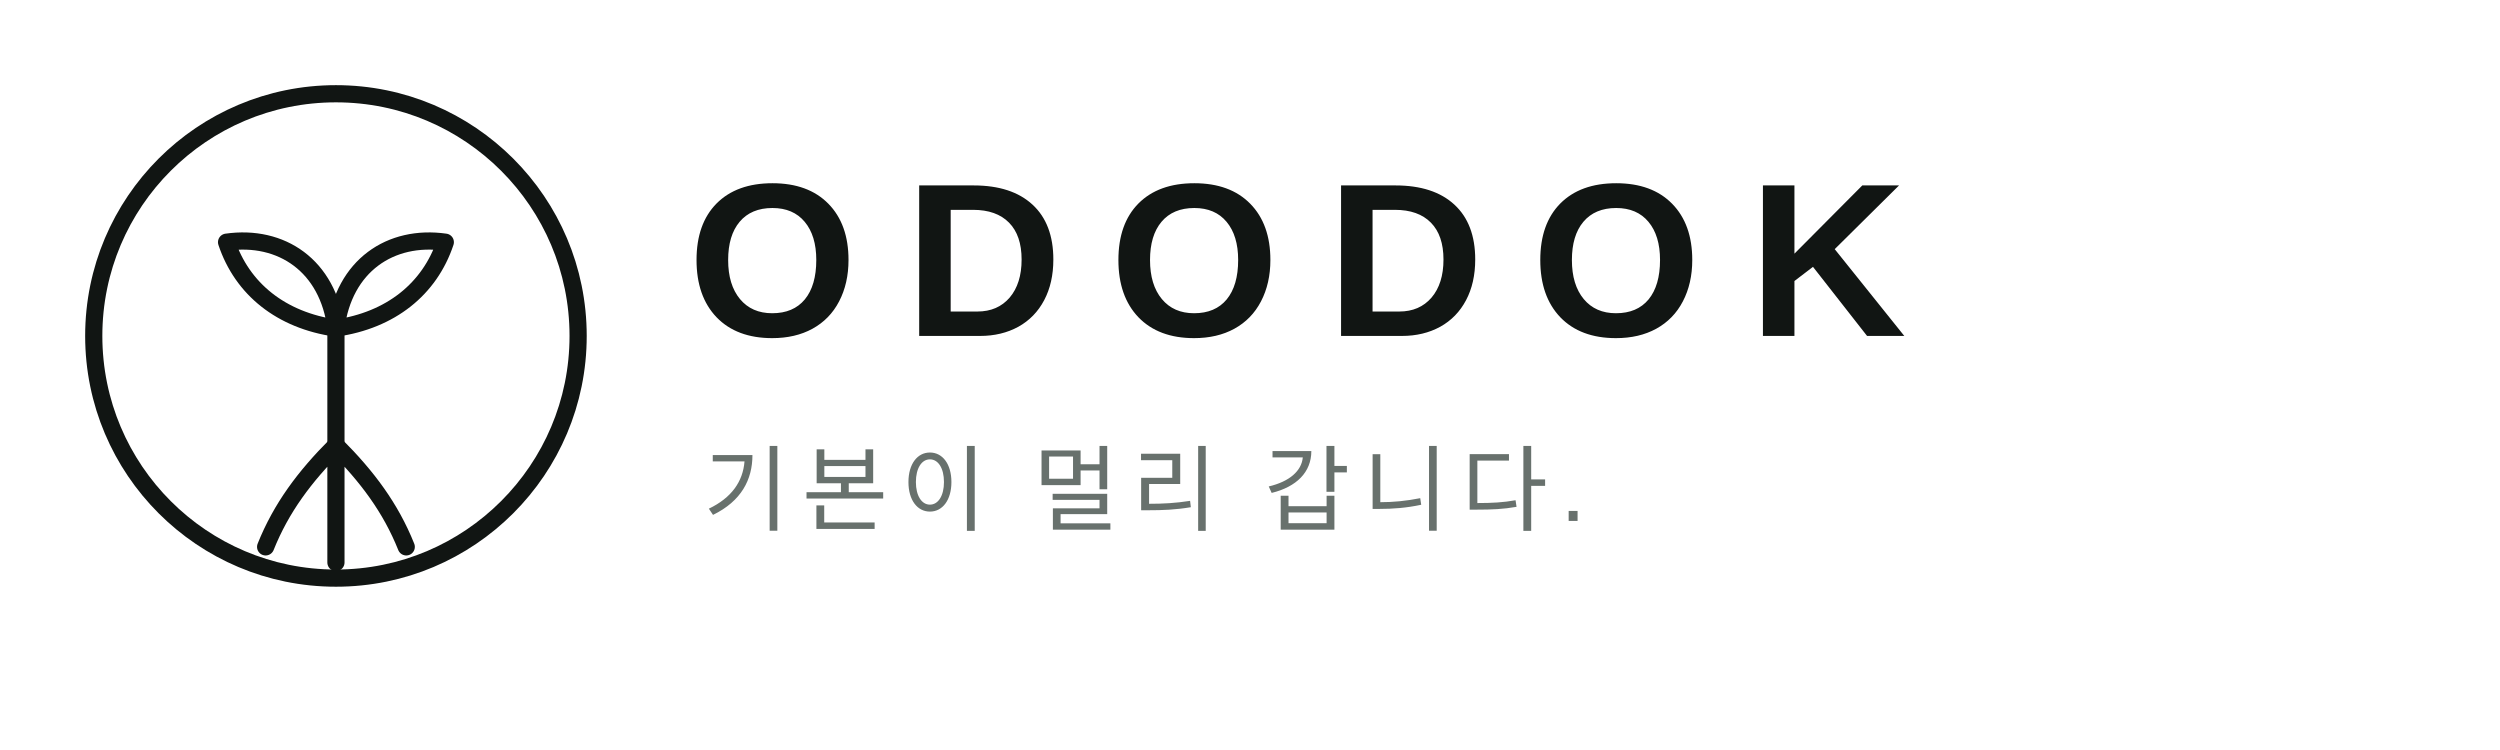
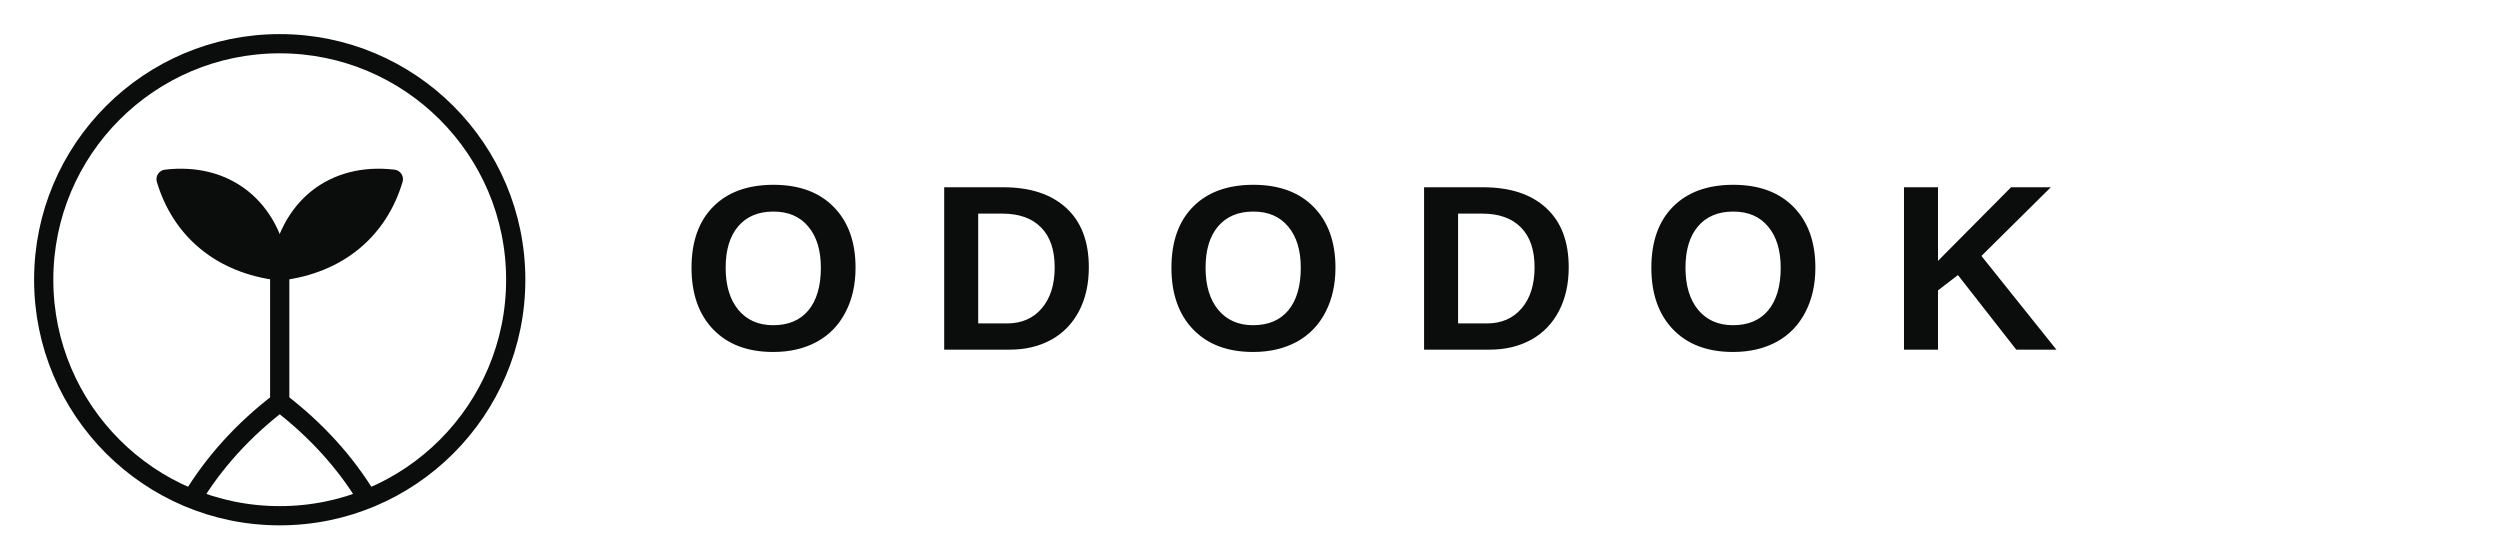
- <svg xmlns="http://www.w3.org/2000/svg" viewBox="0 0 320 96" role="img" aria-labelledby="title desc">
-   <g fill="none" stroke="#111513" stroke-width="2.2" stroke-linecap="round" stroke-linejoin="round">
-     <circle cx="43" cy="43" r="31" />
-     <path d="M43 57V39" />
-     <path d="M43 42c-7-1-12-5-14-11 7-1 13 3 14 11Z" />
-     <path d="M43 42c7-1 12-5 14-11-7-1-13 3-14 11Z" />
-     <path d="M43 57c-4 4-7 8-9 13M43 57c4 4 7 8 9 13M43 59v13" />
+ <svg xmlns="http://www.w3.org/2000/svg" viewBox="0 0 286 64" role="img" aria-labelledby="title desc">
+   <g fill="none" stroke="#0b0d0c" stroke-width="2.2" stroke-linecap="round" stroke-linejoin="round">
+     <circle cx="32" cy="32" r="27" />
+     <path d="M32 46V28" />
+     <path d="M32 31c-6.8-.8-11.3-4.8-13-10.5 6.8-.8 12 3.2 13 10.5Z" fill="#0b0d0c" />
+     <path d="M32 31c6.8-.8 11.3-4.8 13-10.5-6.8-.8-12 3.2-13 10.5Z" fill="#0b0d0c" />
+     <path d="M32 46c-4.2 3.2-7.6 7-10 11" />
+     <path d="M32 46c4.2 3.2 7.6 7 10 11" />
  </g>
-   <text x="88" y="43" fill="#111513" font-family="Arial, Helvetica, sans-serif" font-size="28" font-weight="700" letter-spacing="6">ODODOK</text>
-   <text x="90" y="67" fill="#68716d" font-family="Arial, Helvetica, sans-serif" font-size="12" letter-spacing="1.6">기본이 멀리 갑니다.</text>
+   <text x="78" y="40" fill="#0b0d0c" font-family="Arial, Helvetica, sans-serif" font-size="27" font-weight="600" letter-spacing="7.2">ODODOK</text>
</svg>
